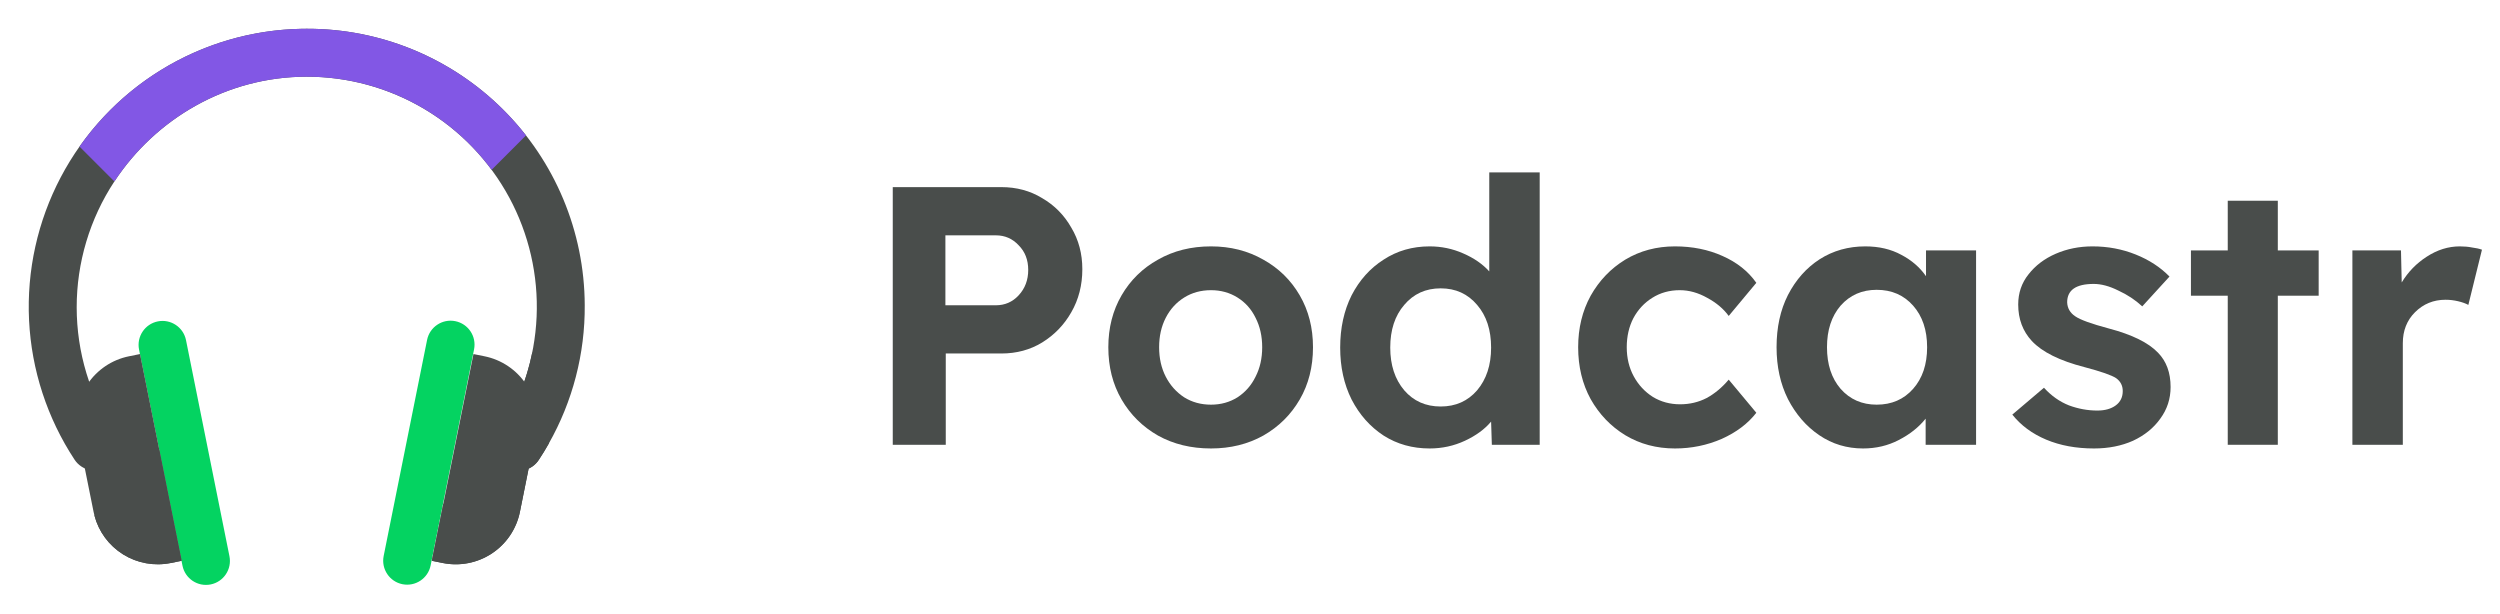
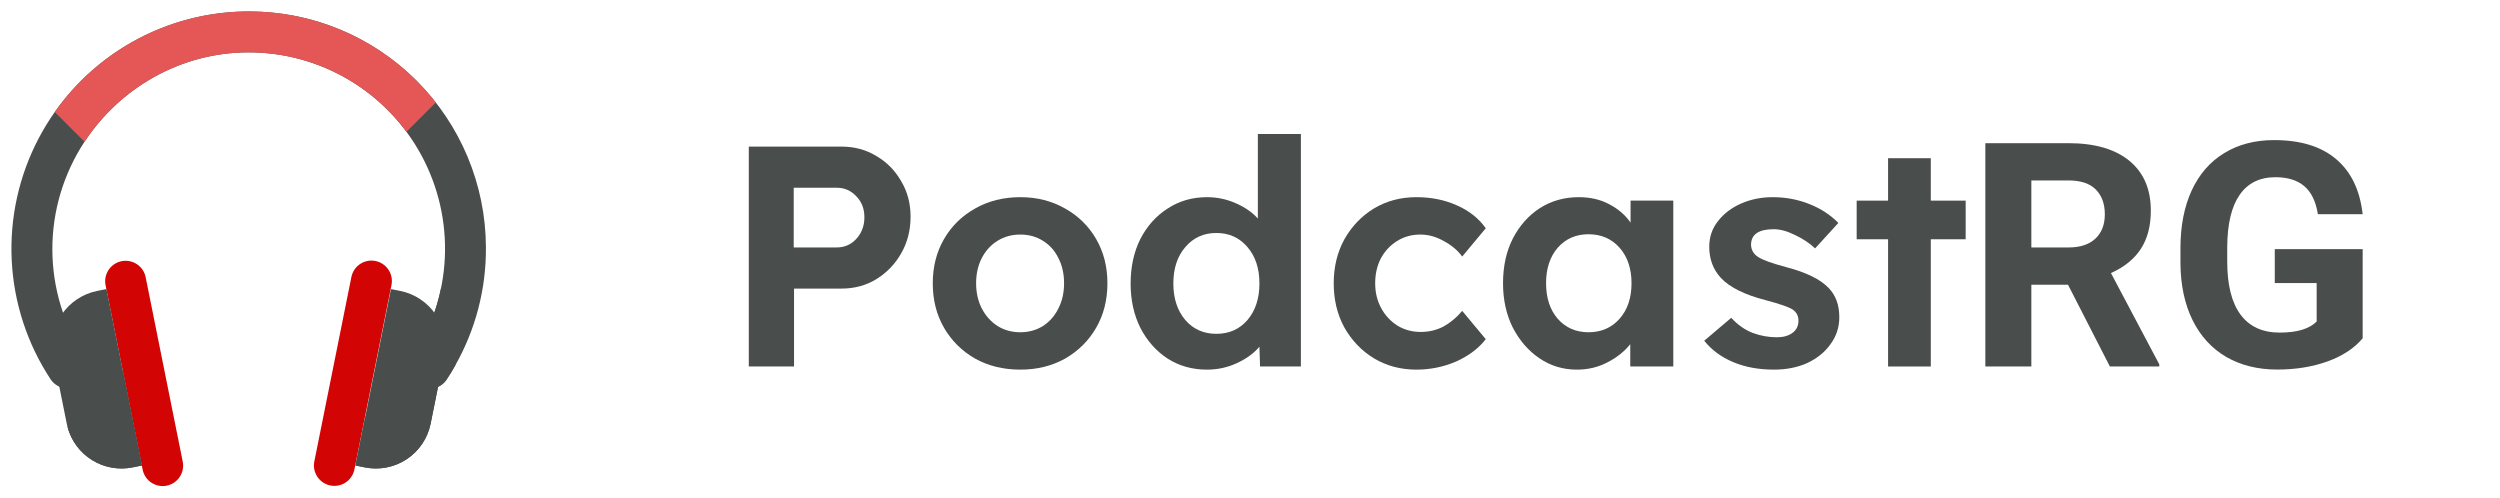
- <svg xmlns="http://www.w3.org/2000/svg" width="163" height="40" viewBox="0 0 163 40" fill="none">
-   <path d="M58.208 29V12.2H65.288C66.28 12.2 67.168 12.44 67.952 12.92C68.752 13.384 69.384 14.024 69.848 14.84C70.328 15.64 70.568 16.544 70.568 17.552C70.568 18.592 70.328 19.528 69.848 20.36C69.384 21.176 68.752 21.832 67.952 22.328C67.168 22.808 66.28 23.048 65.288 23.048H61.664V29H58.208ZM61.64 19.904H64.928C65.52 19.904 66.016 19.688 66.416 19.256C66.832 18.808 67.04 18.256 67.04 17.6C67.04 16.944 66.832 16.408 66.416 15.992C66.016 15.56 65.52 15.344 64.928 15.344H61.64V19.904Z" fill="#494D4B" />
-   <path d="M78.959 29.24C77.663 29.24 76.511 28.96 75.503 28.4C74.495 27.824 73.703 27.04 73.127 26.048C72.551 25.056 72.263 23.92 72.263 22.64C72.263 21.376 72.551 20.248 73.127 19.256C73.703 18.264 74.495 17.488 75.503 16.928C76.511 16.352 77.663 16.064 78.959 16.064C80.223 16.064 81.359 16.352 82.367 16.928C83.375 17.488 84.167 18.264 84.743 19.256C85.319 20.248 85.607 21.376 85.607 22.64C85.607 23.92 85.319 25.056 84.743 26.048C84.167 27.04 83.375 27.824 82.367 28.4C81.359 28.96 80.223 29.24 78.959 29.24ZM78.959 26.384C79.599 26.384 80.175 26.224 80.687 25.904C81.199 25.568 81.591 25.12 81.863 24.56C82.151 24 82.295 23.36 82.295 22.64C82.295 21.92 82.151 21.28 81.863 20.72C81.591 20.16 81.199 19.72 80.687 19.4C80.175 19.08 79.599 18.92 78.959 18.92C78.303 18.92 77.719 19.08 77.207 19.4C76.695 19.72 76.295 20.16 76.007 20.72C75.719 21.28 75.575 21.92 75.575 22.64C75.575 23.36 75.719 24 76.007 24.56C76.295 25.12 76.695 25.568 77.207 25.904C77.719 26.224 78.303 26.384 78.959 26.384Z" fill="#494D4B" />
-   <path d="M93.212 29.24C92.092 29.24 91.092 28.96 90.212 28.4C89.332 27.824 88.636 27.04 88.124 26.048C87.628 25.056 87.38 23.928 87.38 22.664C87.38 21.384 87.628 20.248 88.124 19.256C88.636 18.264 89.332 17.488 90.212 16.928C91.092 16.352 92.092 16.064 93.212 16.064C93.98 16.064 94.708 16.216 95.396 16.52C96.1 16.824 96.668 17.216 97.1 17.696V11.24H100.388V29H97.268L97.22 27.488C96.804 27.984 96.236 28.4 95.516 28.736C94.796 29.072 94.028 29.24 93.212 29.24ZM93.932 26.504C94.908 26.504 95.7 26.152 96.308 25.448C96.916 24.728 97.22 23.8 97.22 22.664C97.22 21.512 96.916 20.584 96.308 19.88C95.7 19.16 94.908 18.8 93.932 18.8C92.956 18.8 92.164 19.16 91.556 19.88C90.948 20.584 90.644 21.512 90.644 22.664C90.644 23.8 90.948 24.728 91.556 25.448C92.164 26.152 92.956 26.504 93.932 26.504Z" fill="#494D4B" />
-   <path d="M109.208 29.24C108.008 29.24 106.928 28.952 105.968 28.376C105.024 27.8 104.272 27.016 103.712 26.024C103.168 25.032 102.896 23.904 102.896 22.64C102.896 21.392 103.168 20.272 103.712 19.28C104.272 18.288 105.024 17.504 105.968 16.928C106.928 16.352 108.008 16.064 109.208 16.064C110.344 16.064 111.376 16.272 112.304 16.688C113.248 17.104 113.984 17.688 114.512 18.44L112.712 20.6C112.376 20.136 111.912 19.744 111.32 19.424C110.728 19.088 110.128 18.92 109.52 18.92C108.848 18.92 108.248 19.088 107.72 19.424C107.208 19.744 106.8 20.184 106.496 20.744C106.208 21.304 106.064 21.936 106.064 22.64C106.064 23.344 106.216 23.976 106.52 24.536C106.824 25.096 107.24 25.544 107.768 25.88C108.296 26.2 108.888 26.36 109.544 26.36C110.168 26.36 110.744 26.224 111.272 25.952C111.8 25.664 112.28 25.264 112.712 24.752L114.512 26.912C113.968 27.616 113.216 28.184 112.256 28.616C111.296 29.032 110.28 29.24 109.208 29.24Z" fill="#494D4B" />
-   <path d="M121.472 29.24C120.416 29.24 119.464 28.952 118.616 28.376C117.768 27.8 117.088 27.016 116.576 26.024C116.08 25.032 115.832 23.904 115.832 22.64C115.832 21.344 116.08 20.208 116.576 19.232C117.088 18.24 117.776 17.464 118.64 16.904C119.52 16.344 120.512 16.064 121.616 16.064C122.512 16.064 123.296 16.248 123.968 16.616C124.64 16.968 125.176 17.432 125.576 18.008V16.328H128.84V29H125.552V27.296C125.104 27.856 124.52 28.32 123.8 28.688C123.096 29.056 122.32 29.24 121.472 29.24ZM122.36 26.384C123.336 26.384 124.128 26.04 124.736 25.352C125.344 24.664 125.648 23.76 125.648 22.64C125.648 21.52 125.344 20.616 124.736 19.928C124.128 19.24 123.336 18.896 122.36 18.896C121.4 18.896 120.616 19.24 120.008 19.928C119.416 20.616 119.12 21.52 119.12 22.64C119.12 23.76 119.416 24.664 120.008 25.352C120.616 26.04 121.4 26.384 122.36 26.384Z" fill="#494D4B" />
-   <path d="M136.531 29.24C135.363 29.24 134.323 29.048 133.411 28.664C132.499 28.28 131.763 27.736 131.203 27.032L133.267 25.28C133.747 25.808 134.291 26.192 134.899 26.432C135.507 26.656 136.123 26.768 136.747 26.768C137.243 26.768 137.643 26.656 137.947 26.432C138.251 26.208 138.403 25.896 138.403 25.496C138.403 25.144 138.259 24.864 137.971 24.656C137.683 24.464 136.995 24.224 135.907 23.936C134.291 23.52 133.147 22.952 132.475 22.232C131.883 21.592 131.587 20.8 131.587 19.856C131.587 19.104 131.811 18.448 132.259 17.888C132.707 17.312 133.299 16.864 134.035 16.544C134.771 16.224 135.571 16.064 136.435 16.064C137.427 16.064 138.363 16.24 139.243 16.592C140.123 16.944 140.859 17.424 141.451 18.032L139.675 19.976C139.227 19.56 138.707 19.216 138.115 18.944C137.539 18.656 137.003 18.512 136.507 18.512C135.355 18.512 134.779 18.912 134.779 19.712C134.795 20.096 134.971 20.4 135.307 20.624C135.627 20.848 136.355 21.112 137.491 21.416C139.011 21.816 140.083 22.344 140.707 23C141.251 23.56 141.523 24.304 141.523 25.232C141.523 26 141.299 26.688 140.851 27.296C140.419 27.904 139.827 28.384 139.075 28.736C138.323 29.072 137.475 29.24 136.531 29.24Z" fill="#494D4B" />
-   <path d="M145.249 29V19.28H142.849V16.328H145.249V13.088H148.513V16.328H151.177V19.28H148.513V29H145.249Z" fill="#494D4B" />
-   <path d="M153.376 29V16.328H156.544L156.592 18.416C157.008 17.728 157.552 17.168 158.224 16.736C158.912 16.288 159.632 16.064 160.384 16.064C160.672 16.064 160.936 16.088 161.176 16.136C161.432 16.168 161.648 16.216 161.824 16.28L160.936 19.88C160.76 19.784 160.536 19.704 160.264 19.64C159.992 19.576 159.72 19.544 159.448 19.544C158.664 19.544 158 19.816 157.456 20.36C156.928 20.888 156.664 21.56 156.664 22.376V29H153.376Z" fill="#494D4B" />
-   <path d="M38.125 19.888C38.149 23.054 37.34 26.171 35.777 28.926C35.575 29.284 35.361 29.634 35.134 29.976C35.023 30.15 34.877 30.3 34.707 30.417C34.537 30.535 34.345 30.617 34.142 30.66C33.94 30.702 33.731 30.704 33.528 30.666C33.325 30.627 33.132 30.548 32.959 30.434C32.786 30.32 32.638 30.173 32.523 30.001C32.408 29.83 32.328 29.637 32.288 29.434C32.247 29.231 32.248 29.022 32.289 28.82C32.33 28.617 32.411 28.424 32.527 28.253C34.019 25.99 34.868 23.364 34.987 20.656C35.105 17.948 34.488 15.259 33.2 12.874C31.912 10.489 30.002 8.497 27.673 7.111C25.344 5.724 22.683 4.995 19.972 5C14.762 5.01 10.142 7.745 7.457 11.832C5.852 14.27 4.998 17.126 5 20.045C5.003 22.964 5.863 25.818 7.473 28.253C7.701 28.599 7.782 29.022 7.699 29.427C7.616 29.834 7.375 30.19 7.029 30.418C6.683 30.646 6.261 30.728 5.855 30.645C5.449 30.561 5.092 30.32 4.864 29.974C3.079 27.265 2.054 24.127 1.895 20.887C1.737 17.647 2.451 14.424 3.962 11.553C5.474 8.683 7.729 6.271 10.491 4.569C13.253 2.868 16.421 1.938 19.664 1.878C19.778 1.876 19.891 1.875 20.005 1.875C24.795 1.865 29.393 3.756 32.791 7.133C36.188 10.511 38.106 15.098 38.125 19.888Z" fill="#494D4B" />
-   <path d="M9.066 22.794L11.898 36.882C12.068 37.728 12.891 38.275 13.737 38.105C14.582 37.935 15.13 37.112 14.96 36.266L12.128 22.179C11.958 21.333 11.135 20.785 10.289 20.955C9.444 21.125 8.896 21.949 9.066 22.794Z" fill="#04D361" />
-   <path d="M11.844 36.564L11.126 36.709C10.059 36.923 8.95 36.722 8.027 36.147C7.103 35.572 6.434 34.665 6.157 33.612C6.136 33.531 6.116 33.45 6.1 33.367L5.071 28.256C4.848 27.146 5.075 25.993 5.701 25.051C6.328 24.108 7.303 23.453 8.413 23.229L9.13 23.084L10.39 29.341L11.844 36.564Z" fill="#494D4B" />
-   <path d="M11.844 36.564L11.126 36.709C10.059 36.923 8.95 36.722 8.027 36.147C7.103 35.572 6.434 34.665 6.157 33.612C7.674 32.298 9.09 30.87 10.39 29.341L11.844 36.564Z" fill="#494D4B" />
-   <path d="M36.148 27.087L35.777 28.926C35.575 29.284 35.361 29.634 35.134 29.976C35.023 30.15 34.877 30.3 34.707 30.417C34.537 30.534 34.345 30.617 34.142 30.659C33.94 30.702 33.731 30.704 33.528 30.665C33.325 30.627 33.132 30.548 32.959 30.434C32.786 30.32 32.638 30.173 32.523 30.001C32.408 29.829 32.328 29.637 32.288 29.434C32.247 29.231 32.248 29.022 32.289 28.819C32.33 28.617 32.411 28.424 32.527 28.253C33.587 26.65 34.326 24.858 34.705 22.974C35.293 23.467 35.737 24.109 35.991 24.833C36.245 25.557 36.299 26.335 36.148 27.087Z" fill="#494D4B" />
-   <path d="M34.295 8.83L32.054 11.071C30.657 9.182 28.836 7.649 26.737 6.594C24.638 5.54 22.321 4.993 19.972 5C14.762 5.01 10.142 7.745 7.457 11.832L5.184 9.559C6.823 7.229 8.988 5.32 11.505 3.985C14.021 2.651 16.816 1.929 19.664 1.878C19.778 1.876 19.891 1.875 20.005 1.875C22.759 1.869 25.479 2.492 27.955 3.698C30.432 4.903 32.601 6.658 34.295 8.83Z" fill="#8257E5" />
-   <path d="M27.846 22.163L25.015 36.251C24.845 37.097 25.392 37.92 26.238 38.09C27.084 38.26 27.907 37.712 28.077 36.867L30.909 22.779C31.079 21.933 30.531 21.11 29.685 20.94C28.84 20.77 28.016 21.318 27.846 22.163Z" fill="#04D361" />
-   <path d="M34.929 28.256L33.9 33.367C33.677 34.477 33.022 35.452 32.079 36.079C31.137 36.705 29.984 36.932 28.874 36.709L28.156 36.564L28.9 32.871L30.869 23.084L31.587 23.229C32.697 23.453 33.672 24.108 34.299 25.05C34.386 25.18 34.465 25.314 34.536 25.453C34.982 26.315 35.12 27.304 34.929 28.256Z" fill="#494D4B" />
-   <path d="M34.929 28.256L33.9 33.367C33.677 34.477 33.022 35.452 32.079 36.079C31.137 36.705 29.984 36.932 28.874 36.709L28.156 36.564L28.9 32.871C31.04 30.609 32.93 28.122 34.536 25.453C34.982 26.315 35.12 27.304 34.929 28.256Z" fill="#494D4B" />
+ <svg xmlns="http://www.w3.org/2000/svg" width="191" height="38" viewBox="0 0 191 38" fill="none">
+   <path d="M57.208 28V11.2H64.288C65.28 11.2 66.168 11.44 66.952 11.92C67.752 12.384 68.384 13.024 68.848 13.84C69.328 14.64 69.568 15.544 69.568 16.552C69.568 17.592 69.328 18.528 68.848 19.36C68.384 20.176 67.752 20.832 66.952 21.328C66.168 21.808 65.28 22.048 64.288 22.048H60.664V28H57.208ZM60.64 18.904H63.928C64.52 18.904 65.016 18.688 65.416 18.256C65.832 17.808 66.04 17.256 66.04 16.6C66.04 15.944 65.832 15.408 65.416 14.992C65.016 14.56 64.52 14.344 63.928 14.344H60.64V18.904Z" fill="#494D4B" />
+   <path d="M77.959 28.24C76.663 28.24 75.511 27.96 74.503 27.4C73.495 26.824 72.703 26.04 72.127 25.048C71.551 24.056 71.263 22.92 71.263 21.64C71.263 20.376 71.551 19.248 72.127 18.256C72.703 17.264 73.495 16.488 74.503 15.928C75.511 15.352 76.663 15.064 77.959 15.064C79.223 15.064 80.359 15.352 81.367 15.928C82.375 16.488 83.167 17.264 83.743 18.256C84.319 19.248 84.607 20.376 84.607 21.64C84.607 22.92 84.319 24.056 83.743 25.048C83.167 26.04 82.375 26.824 81.367 27.4C80.359 27.96 79.223 28.24 77.959 28.24ZM77.959 25.384C78.599 25.384 79.175 25.224 79.687 24.904C80.199 24.568 80.591 24.12 80.863 23.56C81.151 23 81.295 22.36 81.295 21.64C81.295 20.92 81.151 20.28 80.863 19.72C80.591 19.16 80.199 18.72 79.687 18.4C79.175 18.08 78.599 17.92 77.959 17.92C77.303 17.92 76.719 18.08 76.207 18.4C75.695 18.72 75.295 19.16 75.007 19.72C74.719 20.28 74.575 20.92 74.575 21.64C74.575 22.36 74.719 23 75.007 23.56C75.295 24.12 75.695 24.568 76.207 24.904C76.719 25.224 77.303 25.384 77.959 25.384Z" fill="#494D4B" />
+   <path d="M92.212 28.24C91.092 28.24 90.092 27.96 89.212 27.4C88.332 26.824 87.636 26.04 87.124 25.048C86.628 24.056 86.38 22.928 86.38 21.664C86.38 20.384 86.628 19.248 87.124 18.256C87.636 17.264 88.332 16.488 89.212 15.928C90.092 15.352 91.092 15.064 92.212 15.064C92.98 15.064 93.708 15.216 94.396 15.52C95.1 15.824 95.668 16.216 96.1 16.696V10.24H99.388V28H96.268L96.22 26.488C95.804 26.984 95.236 27.4 94.516 27.736C93.796 28.072 93.028 28.24 92.212 28.24ZM92.932 25.504C93.908 25.504 94.7 25.152 95.308 24.448C95.916 23.728 96.22 22.8 96.22 21.664C96.22 20.512 95.916 19.584 95.308 18.88C94.7 18.16 93.908 17.8 92.932 17.8C91.956 17.8 91.164 18.16 90.556 18.88C89.948 19.584 89.644 20.512 89.644 21.664C89.644 22.8 89.948 23.728 90.556 24.448C91.164 25.152 91.956 25.504 92.932 25.504Z" fill="#494D4B" />
+   <path d="M108.208 28.24C107.008 28.24 105.928 27.952 104.968 27.376C104.024 26.8 103.272 26.016 102.712 25.024C102.168 24.032 101.896 22.904 101.896 21.64C101.896 20.392 102.168 19.272 102.712 18.28C103.272 17.288 104.024 16.504 104.968 15.928C105.928 15.352 107.008 15.064 108.208 15.064C109.344 15.064 110.376 15.272 111.304 15.688C112.248 16.104 112.984 16.688 113.512 17.44L111.712 19.6C111.376 19.136 110.912 18.744 110.32 18.424C109.728 18.088 109.128 17.92 108.52 17.92C107.848 17.92 107.248 18.088 106.72 18.424C106.208 18.744 105.8 19.184 105.496 19.744C105.208 20.304 105.064 20.936 105.064 21.64C105.064 22.344 105.216 22.976 105.52 23.536C105.824 24.096 106.24 24.544 106.768 24.88C107.296 25.2 107.888 25.36 108.544 25.36C109.168 25.36 109.744 25.224 110.272 24.952C110.8 24.664 111.28 24.264 111.712 23.752L113.512 25.912C112.968 26.616 112.216 27.184 111.256 27.616C110.296 28.032 109.28 28.24 108.208 28.24Z" fill="#494D4B" />
+   <path d="M120.472 28.24C119.416 28.24 118.464 27.952 117.616 27.376C116.768 26.8 116.088 26.016 115.576 25.024C115.08 24.032 114.832 22.904 114.832 21.64C114.832 20.344 115.08 19.208 115.576 18.232C116.088 17.24 116.776 16.464 117.64 15.904C118.52 15.344 119.512 15.064 120.616 15.064C121.512 15.064 122.296 15.248 122.968 15.616C123.64 15.968 124.176 16.432 124.576 17.008V15.328H127.84V28H124.552V26.296C124.104 26.856 123.52 27.32 122.8 27.688C122.096 28.056 121.32 28.24 120.472 28.24ZM121.36 25.384C122.336 25.384 123.128 25.04 123.736 24.352C124.344 23.664 124.648 22.76 124.648 21.64C124.648 20.52 124.344 19.616 123.736 18.928C123.128 18.24 122.336 17.896 121.36 17.896C120.4 17.896 119.616 18.24 119.008 18.928C118.416 19.616 118.12 20.52 118.12 21.64C118.12 22.76 118.416 23.664 119.008 24.352C119.616 25.04 120.4 25.384 121.36 25.384Z" fill="#494D4B" />
+   <path d="M135.531 28.24C134.363 28.24 133.323 28.048 132.411 27.664C131.499 27.28 130.763 26.736 130.203 26.032L132.267 24.28C132.747 24.808 133.291 25.192 133.899 25.432C134.507 25.656 135.123 25.768 135.747 25.768C136.243 25.768 136.643 25.656 136.947 25.432C137.251 25.208 137.403 24.896 137.403 24.496C137.403 24.144 137.259 23.864 136.971 23.656C136.683 23.464 135.995 23.224 134.907 22.936C133.291 22.52 132.147 21.952 131.475 21.232C130.883 20.592 130.587 19.8 130.587 18.856C130.587 18.104 130.811 17.448 131.259 16.888C131.707 16.312 132.299 15.864 133.035 15.544C133.771 15.224 134.571 15.064 135.435 15.064C136.427 15.064 137.363 15.24 138.243 15.592C139.123 15.944 139.859 16.424 140.451 17.032L138.675 18.976C138.227 18.56 137.707 18.216 137.115 17.944C136.539 17.656 136.003 17.512 135.507 17.512C134.355 17.512 133.779 17.912 133.779 18.712C133.795 19.096 133.971 19.4 134.307 19.624C134.627 19.848 135.355 20.112 136.491 20.416C138.011 20.816 139.083 21.344 139.707 22C140.251 22.56 140.523 23.304 140.523 24.232C140.523 25 140.299 25.688 139.851 26.296C139.419 26.904 138.827 27.384 138.075 27.736C137.323 28.072 136.475 28.24 135.531 28.24Z" fill="#494D4B" />
+   <path d="M144.249 28V18.28H141.849V15.328H144.249V12.088H147.513V15.328H150.177V18.28H147.513V28H144.249Z" fill="#494D4B" />
+   <path d="M157.996 21.754H155.195V28H151.68V10.938H158.02C160.035 10.938 161.59 11.387 162.684 12.285C163.777 13.184 164.324 14.453 164.324 16.094C164.324 17.258 164.07 18.23 163.562 19.012C163.062 19.785 162.301 20.402 161.277 20.863L164.969 27.836V28H161.195L157.996 21.754ZM155.195 18.906H158.031C158.914 18.906 159.598 18.684 160.082 18.238C160.566 17.785 160.809 17.164 160.809 16.375C160.809 15.57 160.578 14.938 160.117 14.477C159.664 14.016 158.965 13.785 158.02 13.785H155.195V18.906ZM180.508 25.844C179.875 26.602 178.98 27.191 177.824 27.613C176.668 28.027 175.387 28.234 173.98 28.234C172.504 28.234 171.207 27.914 170.09 27.273C168.98 26.625 168.121 25.688 167.512 24.461C166.91 23.234 166.602 21.793 166.586 20.137V18.977C166.586 17.273 166.871 15.801 167.441 14.559C168.02 13.309 168.848 12.355 169.926 11.699C171.012 11.035 172.281 10.703 173.734 10.703C175.758 10.703 177.34 11.188 178.48 12.156C179.621 13.117 180.297 14.52 180.508 16.363H177.086C176.93 15.387 176.582 14.672 176.043 14.219C175.512 13.766 174.777 13.539 173.84 13.539C172.645 13.539 171.734 13.988 171.109 14.887C170.484 15.785 170.168 17.121 170.16 18.895V19.984C170.16 21.773 170.5 23.125 171.18 24.039C171.859 24.953 172.855 25.41 174.168 25.41C175.488 25.41 176.43 25.129 176.992 24.566V21.625H173.793V19.035H180.508V25.844Z" fill="#494D4B" />
+   <path d="M37.125 18.888C37.149 22.054 36.34 25.171 34.777 27.926C34.575 28.284 34.361 28.634 34.134 28.976C34.023 29.15 33.877 29.3 33.707 29.417C33.537 29.535 33.345 29.617 33.142 29.66C32.94 29.702 32.731 29.704 32.528 29.666C32.325 29.627 32.132 29.548 31.959 29.434C31.786 29.32 31.638 29.173 31.523 29.001C31.408 28.83 31.328 28.637 31.288 28.434C31.247 28.231 31.248 28.022 31.289 27.82C31.33 27.617 31.411 27.424 31.527 27.253C33.019 24.99 33.868 22.364 33.987 19.656C34.105 16.948 33.488 14.259 32.2 11.874C30.912 9.489 29.002 7.497 26.673 6.111C24.344 4.724 21.683 3.995 18.972 4C13.762 4.01 9.142 6.745 6.457 10.832C4.852 13.27 3.998 16.126 4 19.045C4.003 21.964 4.863 24.818 6.473 27.253C6.701 27.599 6.782 28.022 6.699 28.427C6.616 28.834 6.375 29.19 6.029 29.418C5.683 29.646 5.261 29.728 4.855 29.645C4.449 29.561 4.092 29.32 3.864 28.974C2.079 26.265 1.054 23.127 0.895 19.887C0.737 16.647 1.451 13.424 2.962 10.553C4.474 7.683 6.729 5.271 9.491 3.569C12.253 1.868 15.421 0.938 18.664 0.878C18.778 0.876 18.891 0.875 19.005 0.875C23.795 0.865 28.393 2.756 31.791 6.133C35.188 9.511 37.106 14.098 37.125 18.888Z" fill="#494D4B" />
+   <path d="M8.066 21.794L10.898 35.882C11.068 36.728 11.891 37.275 12.737 37.105C13.582 36.935 14.13 36.112 13.96 35.266L11.128 21.179C10.958 20.333 10.135 19.785 9.289 19.955C8.444 20.125 7.896 20.949 8.066 21.794Z" fill="#D30404" />
+   <path d="M10.844 35.564L10.126 35.709C9.059 35.923 7.95 35.722 7.027 35.147C6.103 34.572 5.434 33.665 5.157 32.612C5.136 32.531 5.116 32.45 5.1 32.367L4.071 27.256C3.848 26.146 4.075 24.993 4.701 24.051C5.328 23.108 6.303 22.453 7.413 22.229L8.13 22.084L9.39 28.341L10.844 35.564Z" fill="#494D4B" />
+   <path d="M10.844 35.564L10.126 35.709C9.059 35.923 7.95 35.722 7.027 35.147C6.103 34.572 5.434 33.665 5.157 32.612C6.674 31.298 8.09 29.87 9.39 28.341L10.844 35.564Z" fill="#494D4B" />
+   <path d="M35.148 26.087L34.777 27.926C34.575 28.284 34.361 28.634 34.134 28.976C34.023 29.15 33.877 29.3 33.707 29.417C33.537 29.534 33.345 29.617 33.142 29.659C32.94 29.702 32.731 29.704 32.528 29.665C32.325 29.627 32.132 29.548 31.959 29.434C31.786 29.32 31.638 29.173 31.523 29.001C31.408 28.829 31.328 28.637 31.288 28.434C31.247 28.231 31.248 28.022 31.289 27.819C31.33 27.617 31.411 27.424 31.527 27.253C32.587 25.65 33.326 23.858 33.705 21.974C34.293 22.467 34.737 23.109 34.991 23.833C35.245 24.557 35.299 25.335 35.148 26.087Z" fill="#494D4B" />
+   <path d="M33.295 7.83L31.054 10.071C29.657 8.183 27.836 6.649 25.737 5.594C23.638 4.54 21.321 3.994 18.972 4C13.762 4.01 9.142 6.745 6.457 10.832L4.184 8.559C5.823 6.229 7.988 4.32 10.505 2.985C13.021 1.651 15.816 0.929 18.664 0.878C18.778 0.876 18.891 0.875 19.005 0.875C21.759 0.869 24.479 1.492 26.955 2.698C29.432 3.903 31.601 5.658 33.295 7.83Z" fill="#E55757" />
+   <path d="M26.846 21.163L24.015 35.251C23.845 36.097 24.392 36.92 25.238 37.09C26.084 37.26 26.907 36.712 27.077 35.867L29.909 21.779C30.079 20.933 29.531 20.11 28.685 19.94C27.84 19.77 27.016 20.318 26.846 21.163Z" fill="#D30404" />
+   <path d="M33.929 27.256L32.9 32.367C32.677 33.477 32.022 34.452 31.079 35.079C30.137 35.705 28.984 35.932 27.874 35.709L27.156 35.564L27.9 31.871L29.869 22.084L30.587 22.229C31.697 22.453 32.672 23.108 33.299 24.05C33.386 24.18 33.465 24.314 33.536 24.453C33.982 25.315 34.12 26.304 33.929 27.256Z" fill="#494D4B" />
+   <path d="M33.929 27.256L32.9 32.367C32.677 33.477 32.022 34.452 31.079 35.079C30.137 35.705 28.984 35.932 27.874 35.709L27.156 35.564L27.9 31.871C30.04 29.609 31.93 27.122 33.536 24.453C33.982 25.315 34.12 26.304 33.929 27.256Z" fill="#494D4B" />
</svg>
